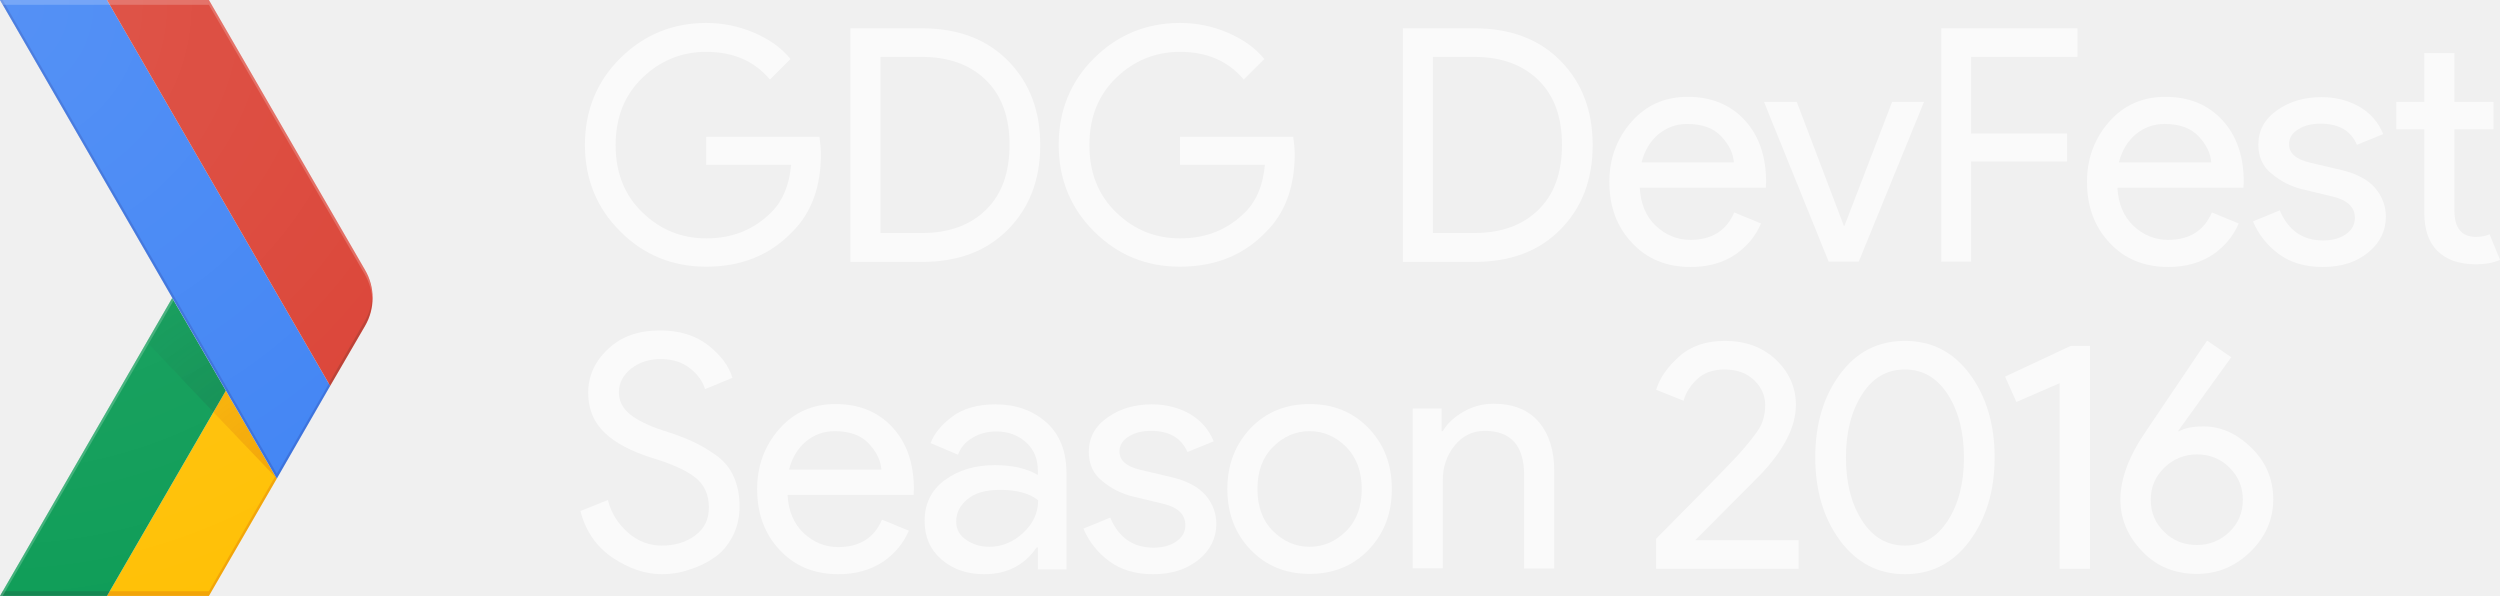
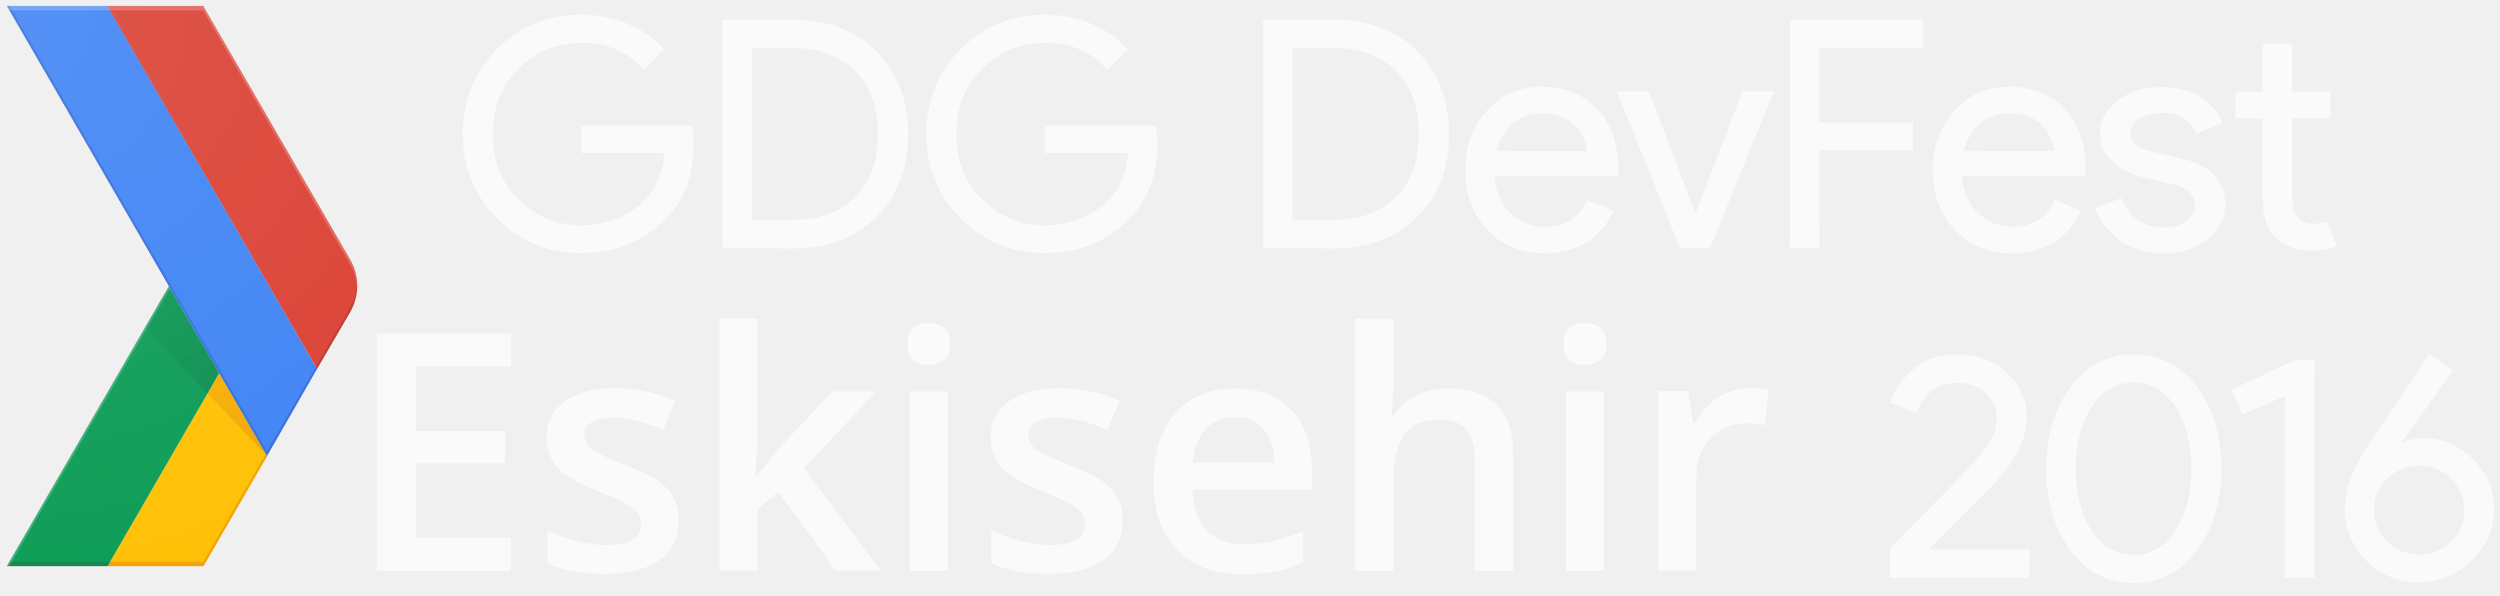
- <svg xmlns="http://www.w3.org/2000/svg" id="Layer_4" viewBox="0 0 839 200">
-   <style>.st0{fill:none;} .st1{fill:#FFC107;} .st2{fill:#0F9D58;} .st3{opacity:0.2;fill:#BF360C;enable-background:new ;} .st4{opacity:0.2;fill:#263238;enable-background:new ;} .st5{opacity:0.2;fill:#FFFFFF;enable-background:new ;} .st6{fill:url(#XMLID_126_);} .st7{fill:url(#XMLID_127_);} .st8{fill:#4285F4;} .st9{fill:#DB4437;} .st10{opacity:0.2;fill:#1A237E;enable-background:new ;} .st11{opacity:0.2;fill:#3E2723;enable-background:new ;} .st12{fill:url(#XMLID_128_);} .st13{fill:#FAFAFA;}</style>
+ <svg xmlns="http://www.w3.org/2000/svg" version="1.1" id="Layer_4" x="0px" y="0px" viewBox="114 297 839 200" style="enable-background:new 114 297 839 200;" xml:space="preserve">
+   <style type="text/css">
+ 	.st0{fill:none;}
+ 	.st1{fill:#FFC107;}
+ 	.st2{fill:#0F9D58;}
+ 	.st3{opacity:0.2;fill:#BF360C;enable-background:new    ;}
+ 	.st4{opacity:0.2;fill:#263238;enable-background:new    ;}
+ 	.st5{opacity:0.2;fill:#FFFFFF;enable-background:new    ;}
+ 	.st6{fill:url(#XMLID_3_);}
+ 	.st7{fill:url(#XMLID_5_);}
+ 	.st8{fill:#4285F4;}
+ 	.st9{fill:#DB4437;}
+ 	.st10{opacity:0.2;fill:#1A237E;enable-background:new    ;}
+ 	.st11{opacity:0.2;fill:#3E2723;enable-background:new    ;}
+ 	.st12{fill:url(#XMLID_6_);}
+ 	.st13{fill:#FAFAFA;}
+ </style>
  <g id="XMLID_60_">
    <g id="XMLID_61_">
      <g id="XMLID_62_">
-         <path id="XMLID_106_" class="st0" d="M122.5 90.6L70.1 0H0l57.8 100L0 200h70.1l52.4-90.6c3.3-5.8 3.3-13 0-18.8z" />
-         <path id="XMLID_105_" class="st1" d="M92.4 159.8l-16.6-28.7L35.9 200h34.2l22.8-39.4z" />
-         <path id="XMLID_104_" class="st0" d="M122.5 90.6L70.1 0H0l57.8 100L0 200h70.1l52.4-90.6c3.3-5.8 3.3-13 0-18.8z" />
-         <path id="XMLID_103_" class="st2" d="M57.8 100l18 31.1L35.9 200H0z" />
-         <path id="XMLID_102_" class="st0" d="M122.5 90.6L70.1 0H0l57.8 100L0 200h70.1l52.4-90.6c3.3-5.8 3.3-13 0-18.8z" />
-         <path id="XMLID_101_" class="st3" d="M70.1 198.4H36.8l-.9 1.6h34.2l22.8-39.4-.5-.8z" />
-         <path id="XMLID_100_" class="st0" d="M122.5 90.6L70.1 0H0l57.8 100L0 200h70.1l52.4-90.6c3.3-5.8 3.3-13 0-18.8z" />
-         <path id="XMLID_99_" class="st4" d="M.9 198.4L0 200h35.9l.9-1.6z" />
-         <path id="XMLID_98_" class="st0" d="M122.5 90.6L70.1 0H0l57.8 100L0 200h70.1l52.4-90.6c3.3-5.8 3.3-13 0-18.8z" />
-         <path id="XMLID_96_" class="st5" d="M0 200h.9l57.4-99.2-.5-.8z" />
-         <path id="XMLID_94_" class="st0" d="M122.5 90.6L70.1 0H0l57.8 100L0 200h70.1l52.4-90.6c3.3-5.8 3.3-13 0-18.8z" />
-         <radialGradient id="XMLID_126_" cx="92.62" cy="2707.501" r="69.162" gradientTransform="matrix(1 0 0 -1 0 2867.46)" gradientUnits="userSpaceOnUse">
-           <stop offset="0" stop-color="#BF360C" stop-opacity=".2" />
-           <stop offset="1" stop-color="#BF360C" stop-opacity=".02" />
+         <path id="XMLID_106_" class="st0" d="M231.5,384.1L182.2,299h-65.9l54.3,94l-54.3,94h65.9l49.3-85.2     C234.6,396.4,234.6,389.6,231.5,384.1z" />
+         <path id="XMLID_105_" class="st1" d="M203.2,449.2l-15.6-27L150.1,487h32.2l21.4-37L203.2,449.2z" />
+         <path id="XMLID_104_" class="st0" d="M231.5,384.1L182.2,299h-65.9l54.3,94l-54.3,94h65.9l49.3-85.2     C234.6,396.4,234.6,389.6,231.5,384.1z" />
+         <path id="XMLID_103_" class="st2" d="M170.7,393l16.9,29.2L150.1,487h-33.8L170.7,393z" />
+         <path id="XMLID_102_" class="st0" d="M231.5,384.1L182.2,299h-65.9l54.3,94l-54.3,94h65.9l49.3-85.2     C234.6,396.4,234.6,389.6,231.5,384.1z" />
+         <path id="XMLID_101_" class="st3" d="M182.2,485.5h-31.3l-0.8,1.5h32.2l21.4-37l-0.5-0.8L182.2,485.5z" />
+         <path id="XMLID_100_" class="st0" d="M231.5,384.1L182.2,299h-65.9l54.3,94l-54.3,94h65.9l49.3-85.2     C234.6,396.4,234.6,389.6,231.5,384.1z" />
+         <path id="XMLID_99_" class="st4" d="M117.2,485.5l-0.8,1.5h33.8l0.8-1.5H117.2z" />
+         <path id="XMLID_98_" class="st0" d="M231.5,384.1L182.2,299h-65.9l54.3,94l-54.3,94h65.9l49.3-85.2     C234.6,396.4,234.6,389.6,231.5,384.1z" />
+         <path id="XMLID_96_" class="st5" d="M116.3,487h0.8l54-93.3l-0.5-0.8L116.3,487z" />
+         <path id="XMLID_94_" class="st0" d="M231.5,384.1L182.2,299h-65.9l54.3,94l-54.3,94h65.9l49.3-85.2     C234.6,396.4,234.6,389.6,231.5,384.1z" />
+         <radialGradient id="XMLID_3_" cx="203.402" cy="2422.106" r="65.025" gradientTransform="matrix(1 0 0 -1 0 2871.46)" gradientUnits="userSpaceOnUse">
+           <stop offset="0" style="stop-color:#BF360C;stop-opacity:0.2" />
+           <stop offset="1" style="stop-color:#BF360C;stop-opacity:2.000000e-02" />
        </radialGradient>
-         <path id="XMLID_92_" class="st6" d="M92.9 160.6l-17.1-29.5-4.2 7.2z" />
-         <path id="XMLID_90_" class="st0" d="M122.5 90.6L70.1 0H0l57.8 100L0 200h70.1l52.4-90.6c3.3-5.8 3.3-13 0-18.8z" />
-         <radialGradient id="XMLID_127_" cx="92.423" cy="2707.063" r="69.723" gradientTransform="matrix(1 0 0 -1 0 2867.46)" gradientUnits="userSpaceOnUse">
-           <stop offset="0" stop-color="#263238" stop-opacity=".2" />
-           <stop offset="1" stop-color="#263238" stop-opacity=".02" />
+         <path id="XMLID_92_" class="st6" d="M203.7,450l-16.1-27.7l-3.9,6.8L203.7,450z" />
+         <path id="XMLID_90_" class="st0" d="M231.5,384.1L182.2,299h-65.9l54.3,94l-54.3,94h65.9l49.3-85.2     C234.6,396.4,234.6,389.6,231.5,384.1z" />
+         <radialGradient id="XMLID_5_" cx="203.217" cy="2421.694" r="65.553" gradientTransform="matrix(1 0 0 -1 0 2871.46)" gradientUnits="userSpaceOnUse">
+           <stop offset="0" style="stop-color:#263238;stop-opacity:0.2" />
+           <stop offset="1" style="stop-color:#263238;stop-opacity:2.000000e-02" />
        </radialGradient>
-         <path id="XMLID_89_" class="st7" d="M71.6 138.3l4.2-7.2-18-31.1-8.5 14.8z" />
-         <path id="XMLID_88_" class="st0" d="M122.5 90.6L70.1 0H0l57.8 100L0 200h70.1l52.4-90.6c3.3-5.8 3.3-13 0-18.8z" />
+         <path id="XMLID_89_" class="st7" d="M183.6,429l3.9-6.8L170.7,393l-8,13.9L183.6,429z" />
+         <path id="XMLID_88_" class="st0" d="M231.5,384.1L182.2,299h-65.9l54.3,94l-54.3,94h65.9l49.3-85.2     C234.6,396.4,234.6,389.6,231.5,384.1z" />
        <g id="XMLID_85_">
          <g id="XMLID_86_">
-             <path id="XMLID_87_" class="st8" d="M35.9 0H0l92.9 160.6 17.9-31.1z" />
+             <path id="XMLID_87_" class="st8" d="M150.1,299h-33.8l87.3,151l16.8-29.2L150.1,299z" />
          </g>
        </g>
-         <path id="XMLID_84_" class="st0" d="M122.5 90.6L70.1 0H0l57.8 100L0 200h70.1l52.4-90.6c3.3-5.8 3.3-13 0-18.8z" />
-         <path id="XMLID_83_" class="st9" d="M122.5 109.4c3.4-5.8 3.4-13 0-18.8L70.1 0H35.9l74.9 129.5 11.7-20.1z" />
-         <path id="XMLID_82_" class="st0" d="M122.5 90.6L70.1 0H0l57.8 100L0 200h70.1l52.4-90.6c3.3-5.8 3.3-13 0-18.8z" />
-         <path id="XMLID_71_" class="st10" d="M110.8 129.5l-.4-.8L92.9 159 .9 0H0l92.9 160.6 17.9-31.1z" />
-         <path id="XMLID_69_" class="st0" d="M122.5 90.6L70.1 0H0l57.8 100L0 200h70.1l52.4-90.6c3.3-5.8 3.3-13 0-18.8z" />
-         <path id="XMLID_67_" class="st5" d="M70.1 1.6l52.4 90.6c1.5 2.7 2.3 5.6 2.5 8.6.1-3.5-.7-7-2.5-10.2L70.1 0H0l.9 1.6h69.2z" />
-         <path id="XMLID_66_" class="st0" d="M122.5 90.6L70.1 0H0l57.8 100L0 200h70.1l52.4-90.6c3.3-5.8 3.3-13 0-18.8z" />
-         <path id="XMLID_65_" class="st11" d="M110.8 129.5l11.6-20.1c1.8-3.1 2.6-6.7 2.5-10.2-.1 3-.9 5.9-2.5 8.6l-12.1 20.9.5.8z" />
-         <path id="XMLID_64_" class="st0" d="M122.5 90.6L70.1 0H0l57.8 100L0 200h70.1l52.4-90.6c3.3-5.8 3.3-13 0-18.8z" />
-         <radialGradient id="XMLID_128_" cx="-1.563" cy="2865.898" r="209.922" gradientTransform="matrix(1 0 0 -1 0 2867.46)" gradientUnits="userSpaceOnUse">
-           <stop offset="0" stop-color="#FFF" stop-opacity=".1" />
-           <stop offset="1" stop-color="#FFF" stop-opacity="0" />
+         <path id="XMLID_84_" class="st0" d="M231.5,384.1L182.2,299h-65.9l54.3,94l-54.3,94h65.9l49.3-85.2     C234.6,396.4,234.6,389.6,231.5,384.1z" />
+         <path id="XMLID_83_" class="st9" d="M231.5,401.8c3.2-5.5,3.2-12.2,0-17.7L182.2,299h-32.2l70.4,121.8L231.5,401.8z" />
+         <path id="XMLID_82_" class="st0" d="M231.5,384.1L182.2,299h-65.9l54.3,94l-54.3,94h65.9l49.3-85.2     C234.6,396.4,234.6,389.6,231.5,384.1z" />
+         <path id="XMLID_71_" class="st10" d="M220.5,420.7l-0.4-0.8l-16.5,28.5L117.2,299h-0.8l87.3,151L220.5,420.7z" />
+         <path id="XMLID_69_" class="st0" d="M231.5,384.1L182.2,299h-65.9l54.3,94l-54.3,94h65.9l49.3-85.2     C234.6,396.4,234.6,389.6,231.5,384.1z" />
+         <path id="XMLID_67_" class="st5" d="M182.2,300.5l49.3,85.2c1.4,2.5,2.2,5.3,2.4,8.1c0.1-3.3-0.7-6.6-2.4-9.6L182.2,299h-65.9     l0.8,1.5H182.2z" />
+         <path id="XMLID_66_" class="st0" d="M231.5,384.1L182.2,299h-65.9l54.3,94l-54.3,94h65.9l49.3-85.2     C234.6,396.4,234.6,389.6,231.5,384.1z" />
+         <path id="XMLID_65_" class="st11" d="M220.5,420.7l10.9-18.9c1.7-2.9,2.4-6.3,2.4-9.6c-0.1,2.8-0.8,5.5-2.4,8.1L220,420     L220.5,420.7z" />
+         <path id="XMLID_64_" class="st0" d="M231.5,384.1L182.2,299h-65.9l54.3,94l-54.3,94h65.9l49.3-85.2     C234.6,396.4,234.6,389.6,231.5,384.1z" />
+         <radialGradient id="XMLID_6_" cx="114.852" cy="2571.029" r="197.366" gradientTransform="matrix(1 0 0 -1 0 2871.46)" gradientUnits="userSpaceOnUse">
+           <stop offset="0" style="stop-color:#FFFFFF;stop-opacity:0.1" />
+           <stop offset="1" style="stop-color:#FFFFFF;stop-opacity:0" />
        </radialGradient>
-         <path id="XMLID_63_" class="st12" d="M122.5 90.6L70.1 0H0l57.8 100L0 200h70.1l52.4-90.6c3.3-5.8 3.3-13 0-18.8z" />
+         <path id="XMLID_63_" class="st12" d="M231.5,384.1L182.2,299h-65.9l54.3,94l-54.3,94h65.9l49.3-85.2     C234.6,396.4,234.6,389.6,231.5,384.1z" />
      </g>
    </g>
  </g>
  <g id="XMLID_7_">
-     <path id="XMLID_2_" class="st13" d="M275.5 51.8c0 10.9-3.2 19.7-9.7 26.1-7.4 7.7-17 11.6-28.8 11.6-11.3 0-20.9-3.9-28.8-11.8-7.9-7.8-11.9-17.6-11.9-29.1s4-21.3 11.9-29.1c7.9-7.8 17.5-11.8 28.8-11.8 5.6 0 11 1.1 16.1 3.3 5.1 2.2 9.2 5.1 12.2 8.8l-6.9 6.9c-5.2-6.2-12.3-9.3-21.4-9.3-8.2 0-15.4 2.9-21.4 8.7-6 5.8-9 13.3-9 22.6s3 16.8 9 22.6c6 5.8 13.1 8.7 21.4 8.7 8.8 0 16-2.9 21.9-8.8 3.8-3.8 6-9.1 6.6-15.9H237v-9.4h38c.3 2.1.5 4 .5 5.9z" />
-     <path id="XMLID_4_" class="st13" d="M285.4 87.8V9.5h24c12 0 21.7 3.6 28.9 10.9 7.2 7.3 10.8 16.7 10.8 28.3s-3.6 21-10.8 28.3c-7.2 7.3-16.8 10.9-28.9 10.9h-24zm10.1-9.6h13.9c9 0 16.2-2.6 21.5-7.8 5.3-5.2 7.9-12.4 7.9-21.8 0-9.3-2.6-16.5-7.9-21.7-5.3-5.2-12.5-7.8-21.5-7.8h-13.9v59.1z" />
-     <path id="XMLID_8_" class="st13" d="M434.5 51.8c0 10.9-3.2 19.7-9.7 26.1-7.4 7.7-17 11.6-28.8 11.6-11.3 0-20.9-3.9-28.8-11.8-7.9-7.8-11.9-17.6-11.9-29.1s4-21.3 11.9-29.1c7.9-7.8 17.5-11.8 28.8-11.8 5.6 0 11 1.1 16.1 3.3 5.1 2.2 9.2 5.1 12.2 8.8l-6.9 6.9c-5.2-6.2-12.3-9.3-21.4-9.3-8.2 0-15.4 2.9-21.4 8.7-6 5.8-9 13.3-9 22.6s3 16.8 9 22.6c6 5.8 13.1 8.7 21.4 8.7 8.8 0 16-2.9 21.9-8.8 3.8-3.8 6-9.1 6.6-15.9H396v-9.4h38c.3 2.1.5 4 .5 5.9z" />
-     <path id="XMLID_10_" class="st13" d="M470.8 87.8V9.5h24c12 0 21.7 3.6 28.9 10.9 7.2 7.3 10.8 16.7 10.8 28.3s-3.6 21-10.8 28.3c-7.2 7.3-16.8 10.9-28.9 10.9h-24zm10.1-9.6h13.9c9 0 16.2-2.6 21.5-7.8 5.3-5.2 7.9-12.4 7.9-21.8 0-9.3-2.6-16.5-7.9-21.7-5.3-5.2-12.5-7.8-21.5-7.8h-13.9v59.1z" />
-     <path id="XMLID_13_" class="st13" d="M567.4 89.6c-8.1 0-14.7-2.7-19.7-8.1-5.1-5.4-7.6-12.2-7.6-20.5 0-7.8 2.5-14.5 7.4-20.1 4.9-5.6 11.2-8.4 18.9-8.4 7.9 0 14.3 2.6 19.1 7.8 4.8 5.2 7.2 12.1 7.2 20.8l-.1 1.9h-42.3c.3 5.4 2.1 9.7 5.4 12.8 3.3 3.1 7.2 4.7 11.6 4.7 7.2 0 12.1-3.1 14.7-9.2l9 3.7c-1.8 4.2-4.6 7.6-8.6 10.4-4.2 2.8-9.1 4.2-15 4.2zm14.5-35c-.2-3.1-1.6-6-4.2-8.8-2.6-2.8-6.4-4.2-11.5-4.2-3.7 0-6.9 1.2-9.7 3.5-2.7 2.3-4.6 5.5-5.6 9.4h31z" />
-     <path id="XMLID_16_" class="st13" d="M613.7 87.8L592 34.2h11l15.8 41.6h.2l16-41.6h10.7l-21.9 53.6h-10.1z" />
-     <path id="XMLID_18_" class="st13" d="M661.6 87.8h-10.1V9.5h45.7v9.6h-35.7v25.7h32.2v9.4h-32.2v33.6z" />
-     <path id="XMLID_20_" class="st13" d="M727.7 89.6c-8.1 0-14.7-2.7-19.7-8.1-5.1-5.4-7.6-12.2-7.6-20.5 0-7.8 2.5-14.5 7.4-20.1 4.9-5.6 11.2-8.4 18.9-8.4 7.9 0 14.3 2.6 19.1 7.8 4.8 5.2 7.2 12.1 7.2 20.8l-.1 1.9h-42.3c.3 5.4 2.1 9.7 5.4 12.8 3.3 3.1 7.2 4.7 11.6 4.7 7.2 0 12.1-3.1 14.7-9.2l9 3.7c-1.8 4.2-4.6 7.6-8.6 10.4-4.3 2.8-9.2 4.2-15 4.2zm14.4-35c-.2-3.1-1.6-6-4.2-8.8-2.6-2.8-6.4-4.2-11.5-4.2-3.7 0-6.9 1.2-9.7 3.5-2.7 2.3-4.6 5.5-5.6 9.4h31z" />
-     <path id="XMLID_27_" class="st13" d="M779.5 89.6c-6 0-10.9-1.5-14.8-4.4-3.9-2.9-6.8-6.6-8.6-10.9l9-3.7c2.8 6.7 7.7 10.1 14.5 10.1 3.1 0 5.7-.7 7.7-2.1 2-1.4 3-3.2 3-5.5 0-3.5-2.4-5.9-7.3-7.1l-10.8-2.6c-3.4-.9-6.7-2.5-9.7-5-3.1-2.4-4.6-5.7-4.6-9.9 0-4.7 2.1-8.6 6.3-11.5 4.2-3 9.2-4.4 14.9-4.4 4.7 0 9 1.1 12.7 3.2 3.7 2.2 6.4 5.2 8 9.2l-8.8 3.6c-2-4.7-6.1-7.1-12.2-7.1-3 0-5.5.6-7.5 1.9-2 1.2-3.1 2.9-3.1 5 0 3.1 2.4 5.1 7.1 6.2l10.6 2.5c5 1.2 8.8 3.2 11.2 6 2.4 2.8 3.6 6.1 3.6 9.6 0 4.8-2 8.8-5.9 12-4 3.3-9.1 4.9-15.3 4.9z" />
-     <path id="XMLID_29_" class="st13" d="M830.9 88.7c-5.6 0-9.9-1.5-12.9-4.5s-4.4-7.2-4.4-12.7V43.4h-9.4v-9.2h9.4V17.8h10.1v16.4h13.1v9.2h-13.1v27.3c0 5.8 2.4 8.8 7.2 8.8 1.8 0 3.4-.3 4.6-.9l3.5 8.6c-2.2 1-4.9 1.5-8.1 1.5z" />
-     <path id="XMLID_31_" class="st13" d="M222.2 192.7c-5.7 0-11.2-1.9-16.7-5.6-5.4-3.7-9-8.9-10.7-15.6l9.2-3.7c1.1 4.3 3.3 7.9 6.7 10.9 3.4 3 7.2 4.4 11.4 4.4 4.4 0 8.1-1.1 11.2-3.4 3.1-2.3 4.6-5.4 4.6-9.4 0-4.4-1.6-7.7-4.6-10.1-3.1-2.4-8-4.6-14.7-6.6-6.9-2.2-12.2-5-15.8-8.5-3.6-3.5-5.4-7.9-5.4-13.3 0-5.6 2.2-10.5 6.7-14.7 4.4-4.2 10.2-6.2 17.4-6.2 6.6 0 12 1.7 16.2 5 4.2 3.3 6.9 6.9 8.1 10.9l-9.2 3.8c-.7-2.5-2.3-4.8-4.9-6.9-2.6-2.1-5.9-3.2-10-3.2-3.9 0-7.2 1.1-9.9 3.2-2.7 2.2-4.1 4.8-4.1 8 0 2.9 1.3 5.4 3.8 7.4s6.2 3.8 11.1 5.4c3.9 1.2 7.1 2.4 9.7 3.6 2.6 1.2 5.2 2.7 7.9 4.6 2.7 1.9 4.7 4.3 6 7.2 1.3 2.9 2 6.2 2 10s-.8 7.2-2.4 10.2c-1.6 3-3.6 5.4-6.2 7.1-2.6 1.8-5.4 3.1-8.4 4-2.8 1-5.9 1.5-9 1.5z" />
-     <path id="XMLID_33_" class="st13" d="M281.4 192.7c-8.1 0-14.7-2.7-19.7-8.1-5.1-5.4-7.6-12.2-7.6-20.5 0-7.8 2.5-14.5 7.4-20.1 4.9-5.6 11.2-8.4 18.9-8.4 7.9 0 14.3 2.6 19.1 7.8 4.8 5.2 7.2 12.1 7.2 20.8l-.1 1.9h-42.3c.3 5.4 2.1 9.7 5.4 12.8 3.3 3.1 7.2 4.7 11.6 4.7 7.2 0 12.1-3.1 14.7-9.2l9 3.7c-1.8 4.2-4.6 7.6-8.6 10.4-4.3 2.8-9.2 4.2-15 4.2zm14.4-35c-.2-3.1-1.6-6-4.2-8.8-2.6-2.8-6.4-4.2-11.5-4.2-3.7 0-6.9 1.2-9.7 3.5-2.7 2.3-4.6 5.5-5.6 9.4h31z" />
-     <path id="XMLID_36_" class="st13" d="M330.3 192.7c-5.7 0-10.4-1.6-14.3-4.9-3.8-3.3-5.7-7.6-5.7-13 0-5.8 2.3-10.4 6.8-13.7 4.5-3.3 10.1-5 16.7-5 5.9 0 10.8 1.1 14.5 3.3v-1.5c0-3.9-1.3-7.1-4-9.5-2.7-2.4-6-3.6-10-3.6-2.9 0-5.6.7-7.9 2.1-2.4 1.4-4 3.3-4.9 5.7l-9.2-3.9c1.2-3.2 3.7-6.2 7.3-8.9 3.6-2.7 8.5-4.1 14.4-4.1 6.9 0 12.5 2 17.1 6 4.5 4 6.8 9.7 6.8 17v32.4h-9.6v-7.4h-.4c-4 5.9-9.9 9-17.6 9zm1.7-9.2c4.2 0 7.9-1.5 11.3-4.6 3.4-3.1 5.1-6.8 5.1-11-2.8-2.3-7.1-3.5-12.8-3.5-4.9 0-8.6 1.1-11 3.2-2.5 2.1-3.7 4.6-3.7 7.4 0 2.6 1.1 4.7 3.4 6.2 2.2 1.5 4.7 2.3 7.7 2.3z" />
-     <path id="XMLID_39_" class="st13" d="M387 192.7c-6 0-10.9-1.5-14.8-4.4-3.9-2.9-6.8-6.6-8.6-10.9l9-3.7c2.8 6.7 7.7 10.1 14.5 10.1 3.1 0 5.7-.7 7.7-2.1 2-1.4 3-3.2 3-5.5 0-3.5-2.4-5.9-7.3-7.1l-10.8-2.6c-3.4-.9-6.7-2.5-9.7-5-3.1-2.4-4.6-5.7-4.6-9.9 0-4.7 2.1-8.6 6.3-11.5 4.2-3 9.2-4.4 14.9-4.4 4.7 0 9 1.1 12.7 3.2 3.7 2.2 6.4 5.2 8 9.2l-8.8 3.6c-2-4.7-6.1-7.1-12.2-7.1-3 0-5.5.6-7.5 1.9-2 1.2-3.1 2.9-3.1 5 0 3.1 2.4 5.1 7.1 6.2l10.6 2.5c5 1.2 8.7 3.2 11.2 6 2.4 2.8 3.6 6.1 3.6 9.6 0 4.8-2 8.8-5.9 12-4.1 3.3-9.1 4.9-15.3 4.9z" />
-     <path id="XMLID_41_" class="st13" d="M419.7 143.7c5.2-5.4 11.8-8.1 19.8-8.1s14.6 2.7 19.8 8.1c5.2 5.4 7.8 12.2 7.8 20.4s-2.6 15-7.8 20.4c-5.2 5.4-11.8 8.1-19.8 8.1s-14.6-2.7-19.8-8.1c-5.2-5.4-7.8-12.2-7.8-20.4 0-8.1 2.6-14.9 7.8-20.4zm7.5 34.5c3.5 3.5 7.6 5.3 12.3 5.3 4.7 0 8.8-1.8 12.3-5.3s5.2-8.2 5.2-14.1c0-5.8-1.7-10.5-5.2-14.1-3.5-3.5-7.6-5.3-12.3-5.3-4.7 0-8.8 1.8-12.3 5.3s-5.2 8.2-5.2 14.1 1.7 10.6 5.2 14.1z" />
-     <path id="XMLID_44_" class="st13" d="M483.8 137.3v7.4h.4c1.5-2.6 3.8-4.7 6.9-6.5 3.1-1.8 6.5-2.7 10.1-2.7 6.6 0 11.7 2 15.2 6.1s5.2 9.6 5.2 16.4v32.8h-10.1v-31.3c0-9.9-4.4-14.9-13.2-14.9-4.2 0-7.5 1.7-10.2 5-2.6 3.3-3.9 7.2-3.9 11.5v29.6h-10.1v-53.6h9.7z" />
-     <path id="XMLID_46_" class="st13" d="M603.5 190.9h-47.7v-10.1c14.3-14.4 23.4-23.7 27.5-28.1 3.6-4 6-7.1 7.2-9.1 1.2-2.1 1.9-4.6 1.9-7.7 0-3.1-1.2-5.9-3.7-8.3-2.5-2.4-5.8-3.6-10-3.6-3.8 0-6.9 1.1-9.2 3.3-2.3 2.2-3.8 4.6-4.5 7.2l-9.2-3.7c1.2-3.9 3.8-7.7 7.8-11.2 3.9-3.5 9-5.2 15.3-5.2 6.9 0 12.6 2.1 17.1 6.3 4.4 4.2 6.7 9.3 6.7 15.2 0 7.3-4 15.1-11.9 23.4l-21.9 22h34.7v9.6z" />
-     <path id="XMLID_48_" class="st13" d="M661.1 181.4c-5.5 7.5-12.8 11.3-21.8 11.3s-16.2-3.8-21.8-11.3c-5.5-7.5-8.3-16.8-8.3-27.9 0-11.2 2.8-20.5 8.3-27.9 5.5-7.5 12.8-11.2 21.8-11.2s16.2 3.7 21.8 11.2c5.5 7.5 8.3 16.8 8.3 27.9 0 11.1-2.8 20.4-8.3 27.9zm-21.8 1.7c6 0 10.8-2.8 14.4-8.4 3.6-5.6 5.4-12.6 5.4-21.1 0-8.5-1.8-15.6-5.4-21.2-3.6-5.6-8.4-8.4-14.4-8.4-6.1 0-10.9 2.8-14.4 8.4-3.6 5.6-5.4 12.6-5.4 21.2 0 8.5 1.8 15.5 5.4 21.1 3.6 5.6 8.4 8.4 14.4 8.4z" />
-     <path id="XMLID_51_" class="st13" d="M701.3 190.9h-10.1v-62.3l-14.5 6.3-3.8-8.5 22-10.3h6.5v74.8z" />
-     <path id="XMLID_53_" class="st13" d="M739.5 143.1c5.8 0 11.2 2.4 16.1 7.2 4.9 4.8 7.3 10.6 7.3 17.3 0 6.6-2.5 12.5-7.6 17.5s-11.1 7.5-18 7.5c-7.4 0-13.6-2.5-18.4-7.6-4.9-5.1-7.3-10.9-7.3-17.4 0-6.9 2.9-14.7 8.8-23.2l20.3-30.1 8.1 5.6-17.8 24.7.2.2c1.8-1.1 4.5-1.7 8.3-1.7zm-2.2 39.8c4.2 0 7.9-1.5 10.9-4.4 3-2.9 4.5-6.5 4.5-10.8 0-4.2-1.5-7.8-4.5-10.8-3-3-6.7-4.4-10.9-4.4s-7.9 1.5-10.9 4.4c-3.1 3-4.6 6.5-4.6 10.8 0 4.3 1.5 7.9 4.5 10.8 3 3 6.7 4.4 11 4.4z" />
+     <path id="XMLID_2_" class="st13" d="M346.8,345c0,10.7-3.1,19.3-9.5,25.5c-7.2,7.5-16.6,11.4-28.2,11.4c-11.1,0-20.5-3.8-28.2-11.5   c-7.7-7.6-11.6-17.2-11.6-28.5c0-11.3,3.9-20.8,11.6-28.5s17.1-11.5,28.2-11.5c5.5,0,10.8,1.1,15.8,3.2c5,2.2,9,5,11.9,8.6   l-6.8,6.8c-5.1-6.1-12-9.1-20.9-9.1c-8,0-15.1,2.8-20.9,8.5c-5.9,5.7-8.8,13-8.8,22.1c0,9.1,2.9,16.4,8.8,22.1   c5.9,5.7,12.8,8.5,20.9,8.5c8.6,0,15.7-2.8,21.4-8.6c3.7-3.7,5.9-8.9,6.5-15.6h-27.9v-9.2h37.2C346.6,341.2,346.8,343.1,346.8,345   L346.8,345z" />
+     <path id="XMLID_4_" class="st13" d="M356.4,380.2v-76.6h23.5c11.7,0,21.2,3.5,28.3,10.7c7,7.1,10.6,16.3,10.6,27.7   c0,11.4-3.5,20.6-10.6,27.7c-7,7.1-16.4,10.7-28.3,10.7L356.4,380.2L356.4,380.2z M366.3,370.8h13.6c8.8,0,15.9-2.5,21-7.6   c5.2-5.1,7.7-12.1,7.7-21.3c0-9.1-2.5-16.1-7.7-21.2s-12.2-7.6-21-7.6h-13.6C366.3,313,366.3,370.8,366.3,370.8z" />
+     <path id="XMLID_8_" class="st13" d="M502.4,345c0,10.7-3.1,19.3-9.5,25.5c-7.2,7.5-16.6,11.4-28.2,11.4c-11.1,0-20.5-3.8-28.2-11.5   c-7.7-7.6-11.6-17.2-11.6-28.5c0-11.3,3.9-20.8,11.6-28.5s17.1-11.5,28.2-11.5c5.5,0,10.8,1.1,15.8,3.2c5,2.2,9,5,11.9,8.6   l-6.8,6.8c-5.1-6.1-12-9.1-20.9-9.1c-8,0-15.1,2.8-20.9,8.5c-5.9,5.7-8.8,13-8.8,22.1c0,9.1,2.9,16.4,8.8,22.1   c5.9,5.7,12.8,8.5,20.9,8.5c8.6,0,15.7-2.8,21.4-8.6c3.7-3.7,5.9-8.9,6.5-15.6h-27.9v-9.2h37.2C502.2,341.2,502.4,343.1,502.4,345   L502.4,345z" />
+     <path id="XMLID_10_" class="st13" d="M537.9,380.2v-76.6h23.5c11.7,0,21.2,3.5,28.3,10.7c7,7.1,10.6,16.3,10.6,27.7   c0,11.4-3.5,20.6-10.6,27.7c-7,7.1-16.4,10.7-28.3,10.7L537.9,380.2L537.9,380.2z M547.8,370.8h13.6c8.8,0,15.9-2.5,21-7.6   c5.2-5.1,7.7-12.1,7.7-21.3c0-9.1-2.5-16.1-7.7-21.2c-5.2-5.1-12.2-7.6-21-7.6h-13.6C547.8,313,547.8,370.8,547.8,370.8z" />
+     <path id="XMLID_13_" class="st13" d="M632.4,382c-7.9,0-14.4-2.6-19.3-7.9c-5-5.3-7.4-11.9-7.4-20.1c0-7.6,2.4-14.2,7.2-19.7   c4.8-5.5,11-8.2,18.5-8.2c7.7,0,14,2.5,18.7,7.6c4.7,5.1,7,11.8,7,20.4l-0.1,1.9h-41.4c0.3,5.3,2.1,9.5,5.3,12.5   c3.2,3,7,4.6,11.4,4.6c7,0,11.8-3,14.4-9l8.8,3.6c-1.8,4.1-4.5,7.4-8.4,10.2C643,380.6,638.2,382,632.4,382L632.4,382z    M646.6,347.7c-0.2-3-1.6-5.9-4.1-8.6c-2.5-2.7-6.3-4.1-11.3-4.1c-3.6,0-6.8,1.2-9.5,3.4c-2.6,2.3-4.5,5.4-5.5,9.2L646.6,347.7   L646.6,347.7z" />
+     <path id="XMLID_16_" class="st13" d="M677.8,380.2l-21.2-52.5h10.8l15.5,40.7h0.2l15.7-40.7h10.5l-21.4,52.5L677.8,380.2   L677.8,380.2z" />
+     <path id="XMLID_18_" class="st13" d="M724.6,380.2h-9.9v-76.6h44.7v9.4h-34.9v25.2H756v9.2h-31.5L724.6,380.2L724.6,380.2z" />
+     <path id="XMLID_20_" class="st13" d="M789.3,382c-7.9,0-14.4-2.6-19.3-7.9c-5-5.3-7.4-11.9-7.4-20.1c0-7.6,2.4-14.2,7.2-19.7   c4.8-5.5,11-8.2,18.5-8.2c7.7,0,14,2.5,18.7,7.6c4.7,5.1,7,11.8,7,20.4l-0.1,1.9h-41.4c0.3,5.3,2.1,9.5,5.3,12.5   c3.2,3,7,4.6,11.4,4.6c7,0,11.8-3,14.4-9l8.8,3.6c-1.8,4.1-4.5,7.4-8.4,10.2C799.8,380.6,795,382,789.3,382L789.3,382z    M803.4,347.7c-0.2-3-1.6-5.9-4.1-8.6c-2.5-2.7-6.3-4.1-11.3-4.1c-3.6,0-6.8,1.2-9.5,3.4c-2.6,2.3-4.5,5.4-5.5,9.2L803.4,347.7   L803.4,347.7z" />
+     <path id="XMLID_27_" class="st13" d="M840,382c-5.9,0-10.7-1.5-14.5-4.3c-3.8-2.8-6.7-6.5-8.4-10.7l8.8-3.6   c2.7,6.6,7.5,9.9,14.2,9.9c3,0,5.6-0.7,7.5-2.1c2-1.4,2.9-3.1,2.9-5.4c0-3.4-2.3-5.8-7.1-6.9l-10.6-2.5c-3.3-0.9-6.6-2.4-9.5-4.9   c-3-2.3-4.5-5.6-4.5-9.7c0-4.6,2.1-8.4,6.2-11.3c4.1-2.9,9-4.3,14.6-4.3c4.6,0,8.8,1.1,12.4,3.1c3.6,2.2,6.3,5.1,7.8,9l-8.6,3.5   c-2-4.6-6-6.9-11.9-6.9c-2.9,0-5.4,0.6-7.3,1.9c-2,1.2-3,2.8-3,4.9c0,3,2.3,5,6.9,6.1l10.4,2.4c4.9,1.2,8.6,3.1,11,5.9   s3.5,6,3.5,9.4c0,4.7-2,8.6-5.8,11.7C851.1,380.4,846.1,382,840,382L840,382z" />
+     <path id="XMLID_29_" class="st13" d="M890.3,381.1c-5.5,0-9.7-1.5-12.6-4.4c-2.9-2.9-4.3-7-4.3-12.4v-27.5h-9.2v-9h9.2v-16.1h9.9   v16.1h12.8v9h-12.8v26.7c0,5.7,2.3,8.6,7,8.6c1.8,0,3.3-0.3,4.5-0.9l3.4,8.4C896.1,380.6,893.5,381.1,890.3,381.1L890.3,381.1z" />
+     <path id="XMLID_46_" class="st13" d="M795,490.9h-46.7V481c14-14.1,22.9-23.2,26.9-27.5c3.5-3.9,5.9-6.9,7-8.9   c1.2-2.1,1.9-4.5,1.9-7.5s-1.2-5.8-3.6-8.1c-2.4-2.3-5.7-3.5-9.8-3.5c-3.7,0-6.8,1.1-9,3.2s-3.7,4.5-4.4,7l-9-3.6   c1.2-3.8,3.7-7.5,7.6-11c3.8-3.4,8.8-5.1,15-5.1c6.8,0,12.3,2.1,16.7,6.2c4.3,4.1,6.6,9.1,6.6,14.9c0,7.1-3.9,14.8-11.6,22.9   l-21.4,21.5h34L795,490.9L795,490.9z" />
+     <path id="XMLID_48_" class="st13" d="M851.4,481.6c-5.4,7.3-12.5,11.1-21.3,11.1s-15.9-3.7-21.3-11.1c-5.4-7.3-8.1-16.4-8.1-27.3   c0-11,2.7-20.1,8.1-27.3c5.4-7.3,12.5-11,21.3-11s15.9,3.6,21.3,11c5.4,7.3,8.1,16.4,8.1,27.3S856.8,474.2,851.4,481.6z M830,483.2   c5.9,0,10.6-2.7,14.1-8.2c3.5-5.5,5.3-12.3,5.3-20.7s-1.8-15.3-5.3-20.7c-3.5-5.5-8.2-8.2-14.1-8.2c-6,0-10.7,2.7-14.1,8.2   c-3.5,5.5-5.3,12.3-5.3,20.7c0,8.3,1.8,15.2,5.3,20.7C819.5,480.5,824.2,483.2,830,483.2z" />
+     <path id="XMLID_51_" class="st13" d="M890.7,490.9h-9.9v-61l-14.2,6.2l-3.7-8.3l21.5-10.1h6.4L890.7,490.9L890.7,490.9L890.7,490.9   z" />
+     <path id="XMLID_53_" class="st13" d="M928.1,444.1c5.7,0,11,2.3,15.8,7c4.8,4.7,7.1,10.4,7.1,16.9c0,6.5-2.4,12.2-7.4,17.1   c-5,4.9-10.9,7.3-17.6,7.3c-7.2,0-13.3-2.4-18-7.4c-4.8-5-7.1-10.7-7.1-17c0-6.8,2.8-14.4,8.6-22.7l19.9-29.5l7.9,5.5l-17.4,24.2   l0.2,0.2C921.7,444.7,924.4,444.1,928.1,444.1L928.1,444.1z M925.9,483.1c4.1,0,7.7-1.5,10.7-4.3c2.9-2.8,4.4-6.4,4.4-10.6   c0-4.1-1.5-7.6-4.4-10.6c-2.9-2.9-6.6-4.3-10.7-4.3c-4.1,0-7.7,1.5-10.7,4.3c-3,2.9-4.5,6.4-4.5,10.6c0,4.2,1.5,7.7,4.4,10.6   C918.1,481.7,921.7,483.1,925.9,483.1z" />
+     <g>
+       <path class="st13" d="M285.5,488.6h-45V409h45v11h-32v21.6h30v10.9h-30v25h32V488.6z" />
+       <path class="st13" d="M341.8,471.4c0,5.9-2.1,10.4-6.4,13.5c-4.3,3.1-10.4,4.7-18.4,4.7c-8,0-14.5-1.2-19.3-3.6v-11    c7.1,3.3,13.7,4.9,19.7,4.9c7.9,0,11.8-2.4,11.8-7.1c0-1.5-0.4-2.8-1.3-3.8c-0.9-1-2.3-2.1-4.3-3.2c-2-1.1-4.8-2.3-8.3-3.7    c-6.9-2.7-11.6-5.4-14.1-8.1s-3.7-6.2-3.7-10.4c0-5.1,2.1-9.1,6.2-12s9.8-4.3,16.9-4.3c7.1,0,13.8,1.4,20.1,4.3l-4.1,9.6    c-6.5-2.7-11.9-4-16.4-4c-6.7,0-10.1,1.9-10.1,5.8c0,1.9,0.9,3.5,2.6,4.8c1.8,1.3,5.6,3.1,11.5,5.4c5,1.9,8.6,3.7,10.8,5.3    c2.2,1.6,3.9,3.4,5,5.5S341.8,468.5,341.8,471.4z" />
+       <path class="st13" d="M367.9,456.8l7.2-9l18.2-19.4h14.7l-24.2,25.8l25.7,34.3h-15l-19.3-26.4l-7,5.8v20.6h-12.7v-84.6h12.7v41.3    l-0.7,11.6H367.9z" />
+       <path class="st13" d="M418.5,412.5c0-2.3,0.6-4,1.9-5.3s3-1.8,5.4-1.8c2.2,0,4,0.6,5.2,1.8c1.3,1.2,1.9,3,1.9,5.3    c0,2.2-0.6,3.9-1.9,5.1c-1.3,1.3-3,1.9-5.2,1.9c-2.3,0-4.1-0.6-5.4-1.9C419.2,416.4,418.5,414.6,418.5,412.5z M432.1,488.6h-12.8    v-60.2h12.8V488.6z" />
+       <path class="st13" d="M490.8,471.4c0,5.9-2.1,10.4-6.4,13.5c-4.3,3.1-10.4,4.7-18.4,4.7c-8,0-14.5-1.2-19.3-3.6v-11    c7.1,3.3,13.7,4.9,19.7,4.9c7.9,0,11.8-2.4,11.8-7.1c0-1.5-0.4-2.8-1.3-3.8c-0.9-1-2.3-2.1-4.3-3.2c-2-1.1-4.8-2.3-8.3-3.7    c-6.9-2.7-11.6-5.4-14.1-8.1c-2.4-2.7-3.7-6.2-3.7-10.4c0-5.1,2.1-9.1,6.2-12s9.8-4.3,16.9-4.3c7.1,0,13.8,1.4,20.1,4.3l-4.1,9.6    c-6.5-2.7-11.9-4-16.4-4c-6.7,0-10.1,1.9-10.1,5.8c0,1.9,0.9,3.5,2.6,4.8c1.8,1.3,5.6,3.1,11.5,5.4c5,1.9,8.6,3.7,10.8,5.3    s3.9,3.4,5,5.5C490.2,466,490.8,468.5,490.8,471.4z" />
+       <path class="st13" d="M530.9,489.7c-9.4,0-16.7-2.7-21.9-8.2c-5.3-5.5-7.9-13-7.9-22.5c0-9.8,2.4-17.6,7.3-23.2s11.6-8.4,20.2-8.4    c7.9,0,14.2,2.4,18.8,7.2c4.6,4.8,6.9,11.5,6.9,19.9v6.9h-40.1c0.2,5.8,1.8,10.3,4.7,13.5s7.2,4.7,12.6,4.7c3.6,0,6.9-0.3,9.9-1    s6.4-1.8,9.9-3.3v10.4c-3.1,1.5-6.3,2.5-9.5,3.2C538.6,489.3,535,489.7,530.9,489.7z M528.5,437c-4.1,0-7.3,1.3-9.8,3.9    c-2.4,2.6-3.9,6.3-4.4,11.3h27.3c-0.1-5-1.3-8.7-3.6-11.3C535.8,438.3,532.6,437,528.5,437z" />
+       <path class="st13" d="M621.7,488.6h-12.8v-37c0-4.6-0.9-8.1-2.8-10.4s-4.8-3.4-8.9-3.4c-5.4,0-9.3,1.6-11.8,4.8    c-2.5,3.2-3.8,8.6-3.8,16.1v29.9h-12.8v-84.6h12.8v21.5c0,3.4-0.2,7.1-0.7,11h0.8c1.7-2.9,4.2-5.1,7.3-6.7    c3.1-1.6,6.7-2.4,10.9-2.4c14.6,0,21.9,7.3,21.9,22V488.6z" />
+       <path class="st13" d="M638.7,412.5c0-2.3,0.6-4,1.9-5.3c1.3-1.2,3-1.8,5.4-1.8c2.2,0,4,0.6,5.2,1.8c1.3,1.2,1.9,3,1.9,5.3    c0,2.2-0.6,3.9-1.9,5.1c-1.3,1.3-3,1.9-5.2,1.9c-2.3,0-4.1-0.6-5.4-1.9C639.3,416.4,638.7,414.6,638.7,412.5z M652.3,488.6h-12.8    v-60.2h12.8V488.6z" />
+       <path class="st13" d="M701.1,427.3c2.6,0,4.7,0.2,6.4,0.5l-1.3,11.9c-1.8-0.4-3.7-0.7-5.7-0.7c-5.1,0-9.3,1.7-12.4,5    s-4.8,7.7-4.8,13v31.4h-12.8v-60.2h10l1.7,10.6h0.7c2-3.6,4.6-6.4,7.8-8.5C693.9,428.4,697.4,427.3,701.1,427.3z" />
+     </g>
  </g>
</svg>
